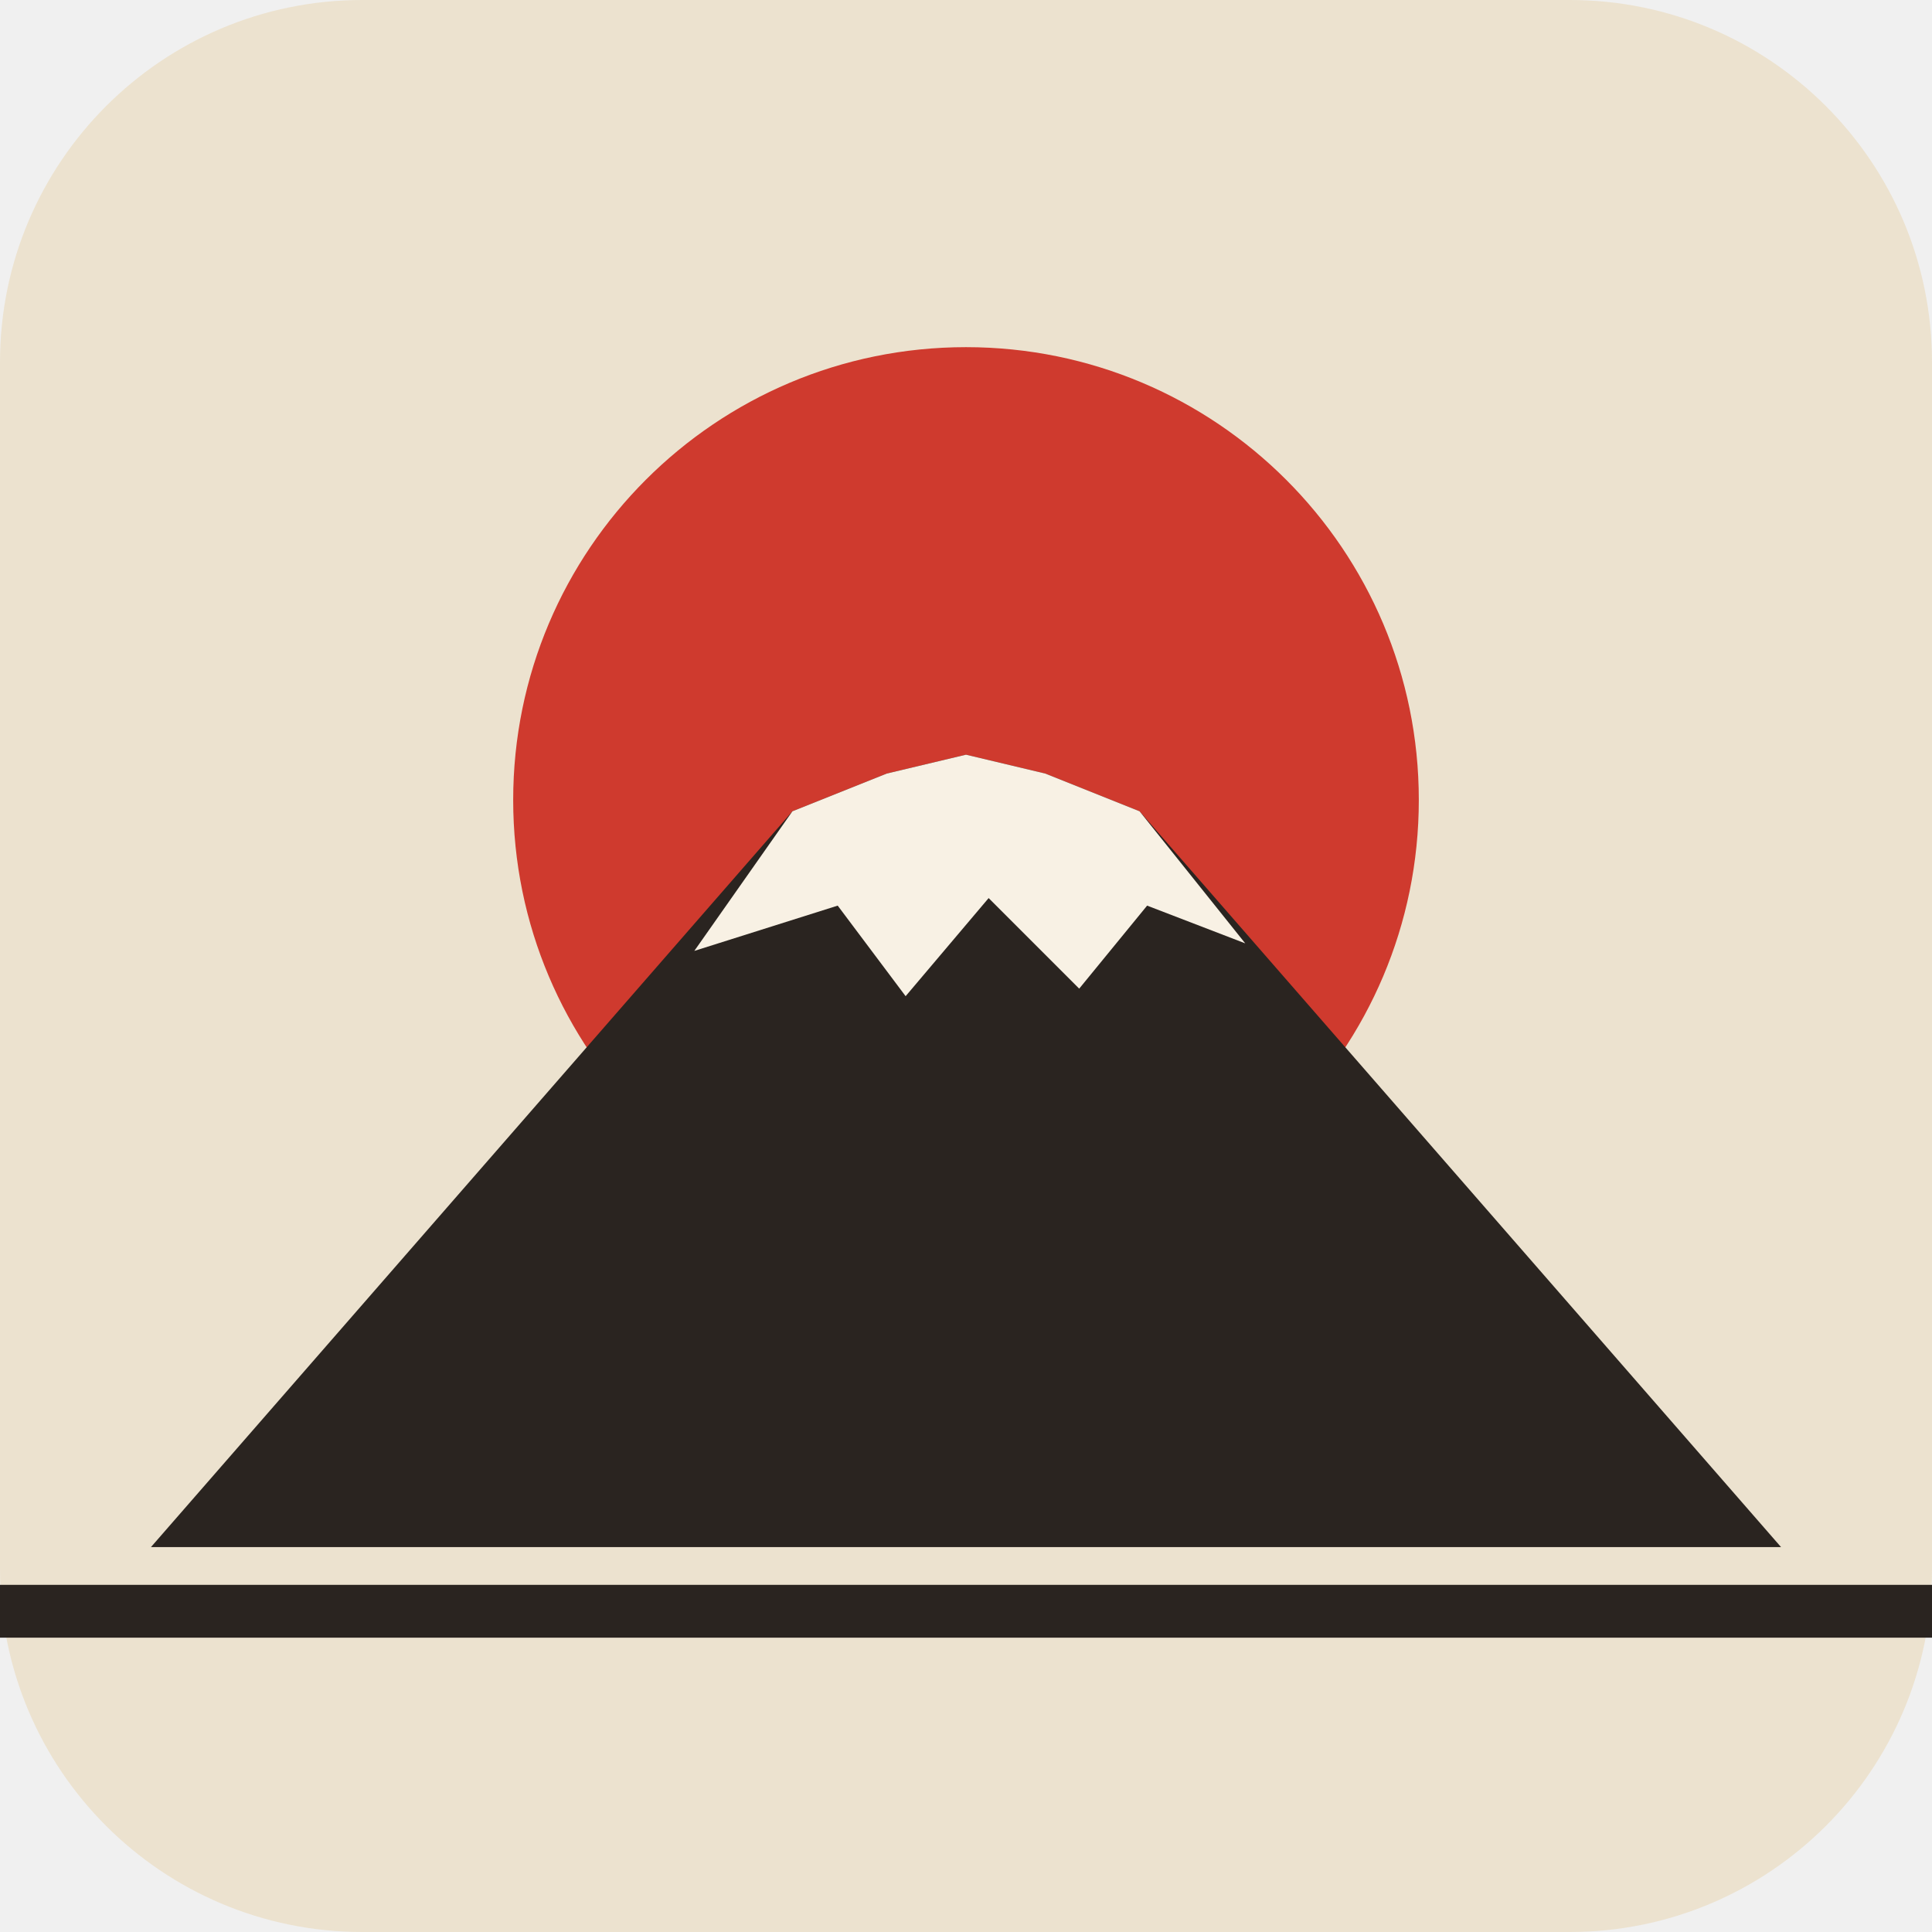
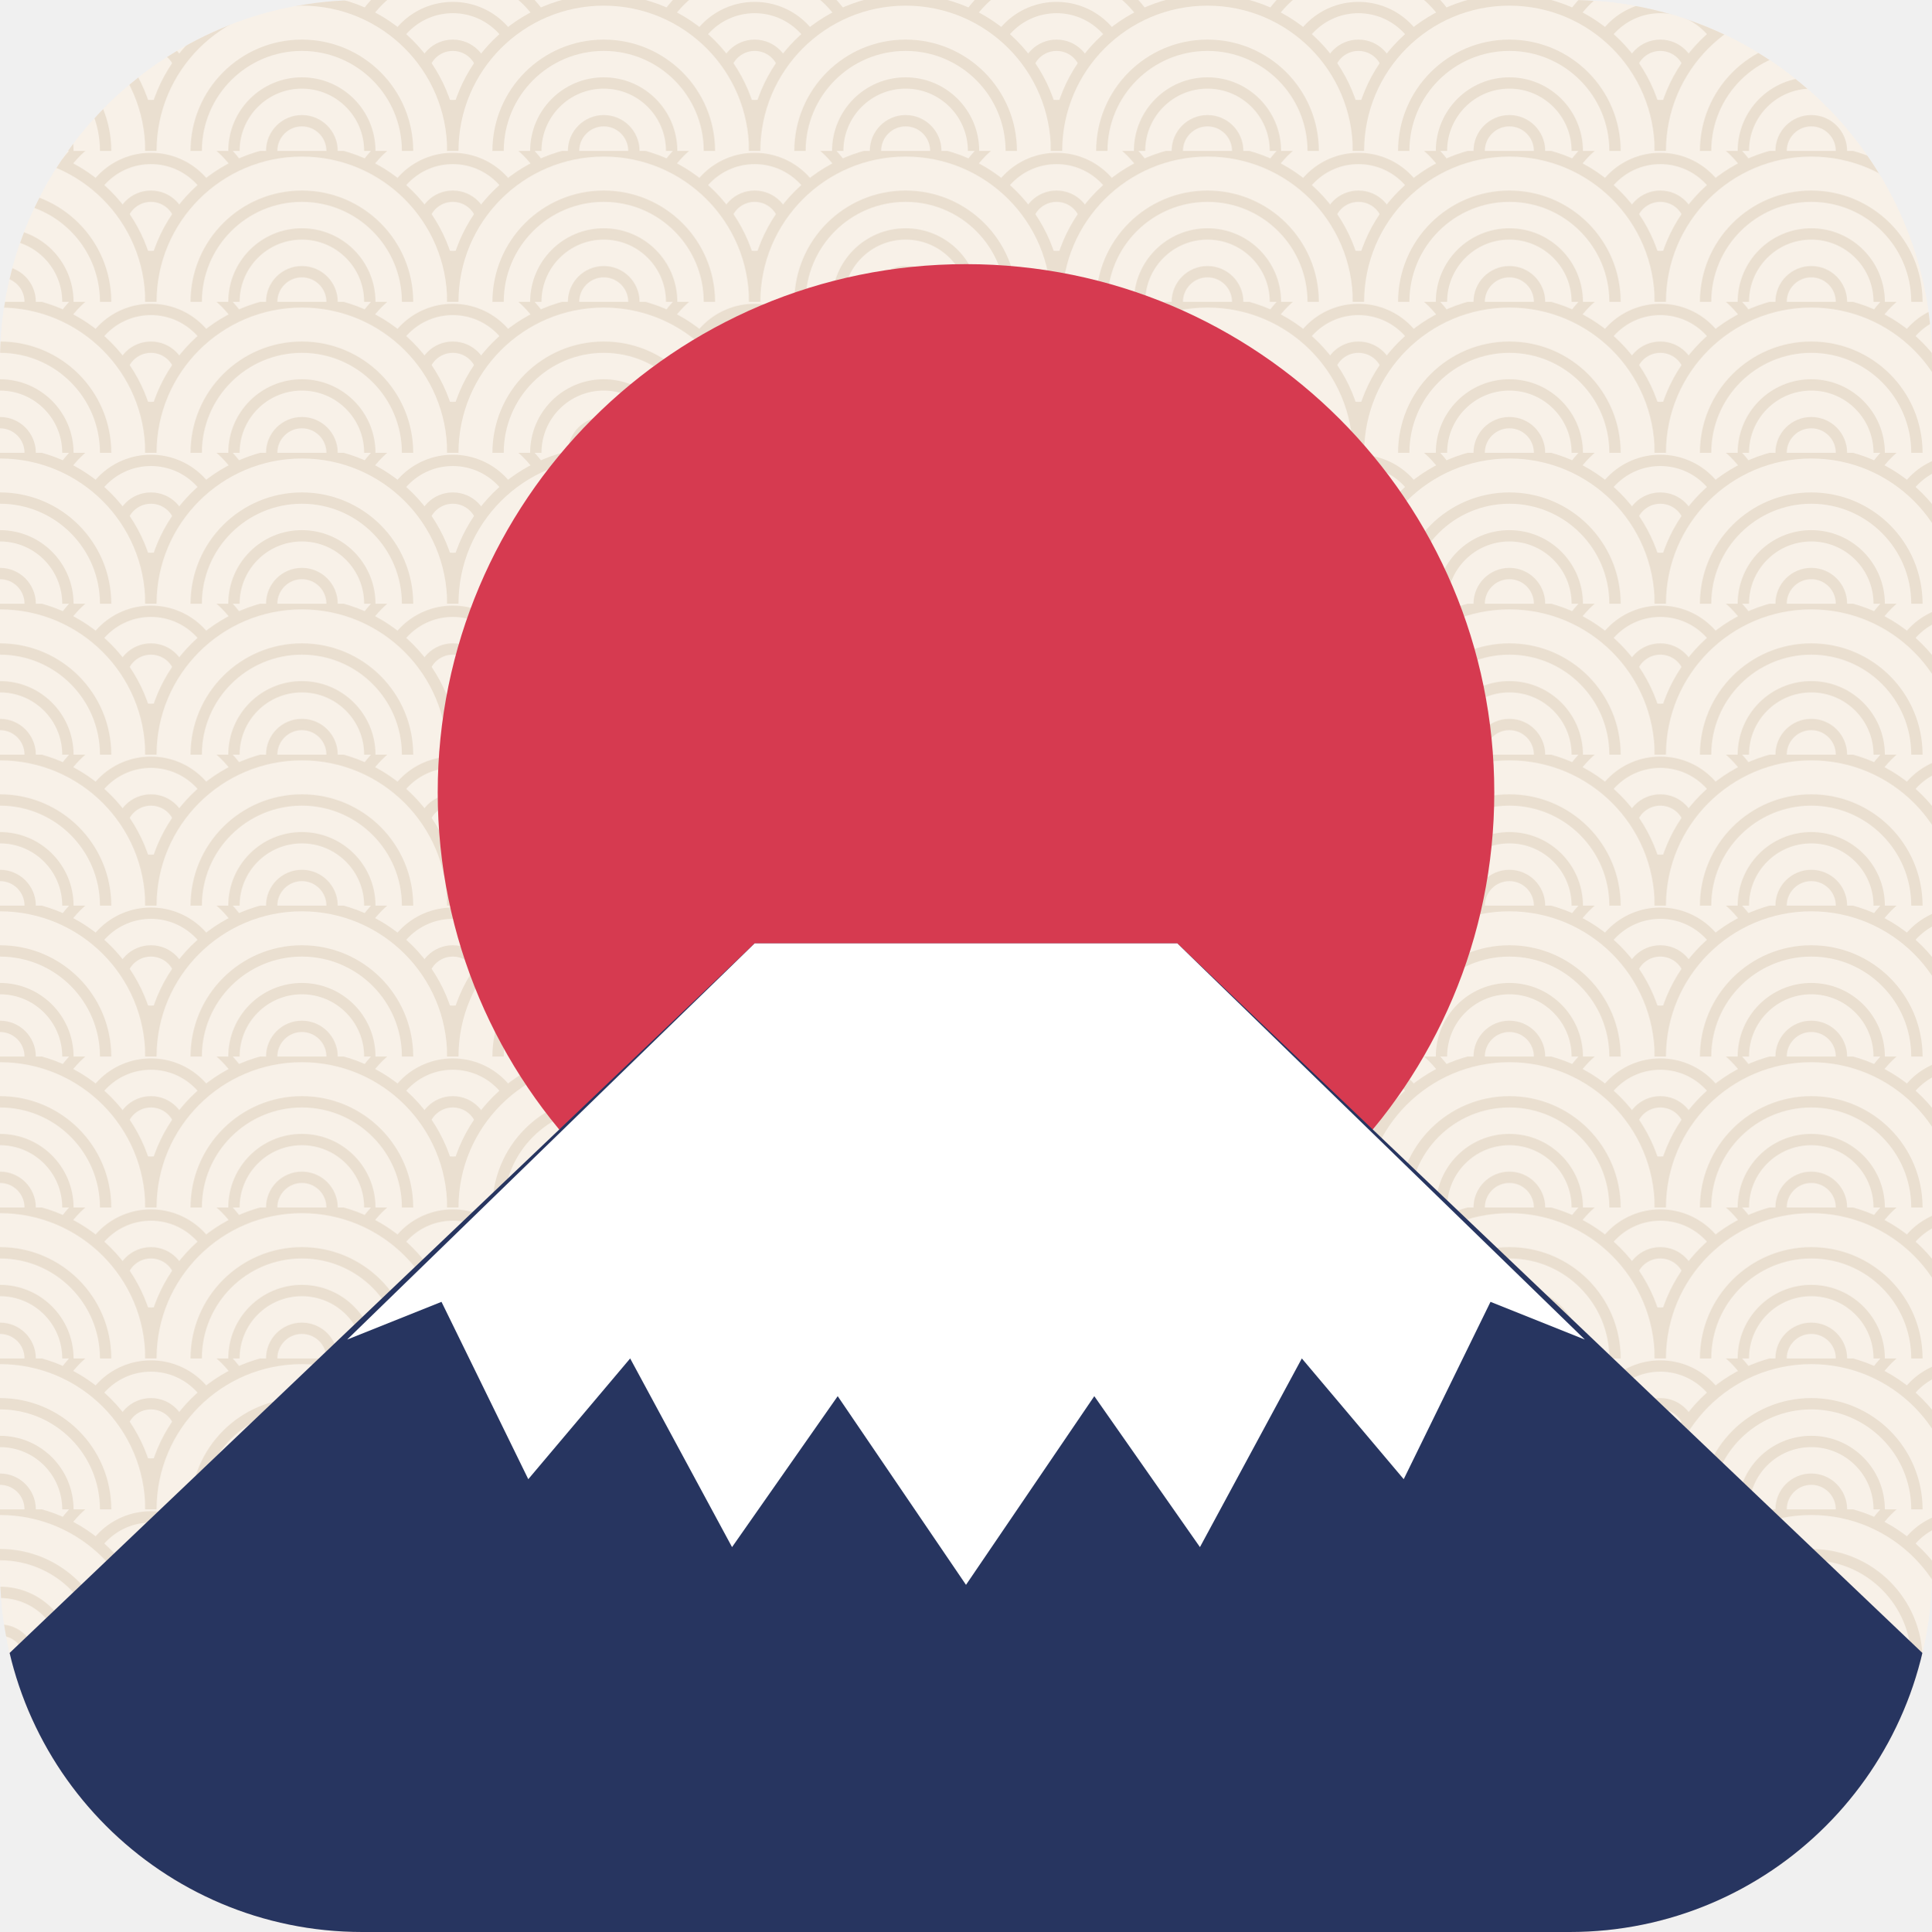
<svg xmlns="http://www.w3.org/2000/svg" viewBox="0 0 512 512">
-   <rect width="512" height="512" rx="96" fill="#ece2cf" />
-   <circle cx="256" cy="212" r="120" fill="#cf3a2e" />
-   <path d="M40 410 L210 215 L235 205 L256 200 L277 205 L302 215 L472 410 Z" fill="#2a2420" />
-   <path d="M210 215 L235 205 L256 200 L277 205 L302 215 L330 250 L304 240 L286 262 L262 238 L240 264 L222 240 L184 252 Z" fill="#f8f1e4" />
-   <rect y="420" width="512" height="14" fill="#2a2420" />
+   <defs>
+     <pattern id="w" width="80" height="40" patternUnits="userSpaceOnUse">
+       <g fill="#f8f1e8" stroke="#eadfd0" stroke-width="3">
+         <g id="f">
+           <circle r="40" />
+           <circle r="28" />
+           <circle r="18" />
+           <circle r="8" />
+         </g>
+         <use href="#f" x="0" y="0" />
+         <use href="#f" x="80" y="0" />
+         <use href="#f" x="40" y="20" />
+         <use href="#f" x="0" y="40" />
+         <use href="#f" x="80" y="40" />
+       </g>
+     </pattern>
+     <clipPath id="r">
+       <rect width="512" height="512" rx="96" />
+     </clipPath>
+   </defs>
+   <g clip-path="url(#r)">
+     <rect width="512" height="512" fill="#f8f1e8" />
+     <rect width="512" height="512" fill="url(#w)" />
+     <circle cx="256" cy="210" r="140" fill="#d63a50" />
+     <path d="M-10 512 V450 L200 250 H312 L522 450 V512 Z" fill="#273560" />
+     <path d="M200 250 H312 L420 355 L395 345 L372 392 L345 360 L318 410 L290 370 L256 420 L222 370 L194 410 L167 360 L140 392 L117 345 L92 355 Z" fill="#fff" />
+   </g>
</svg>
